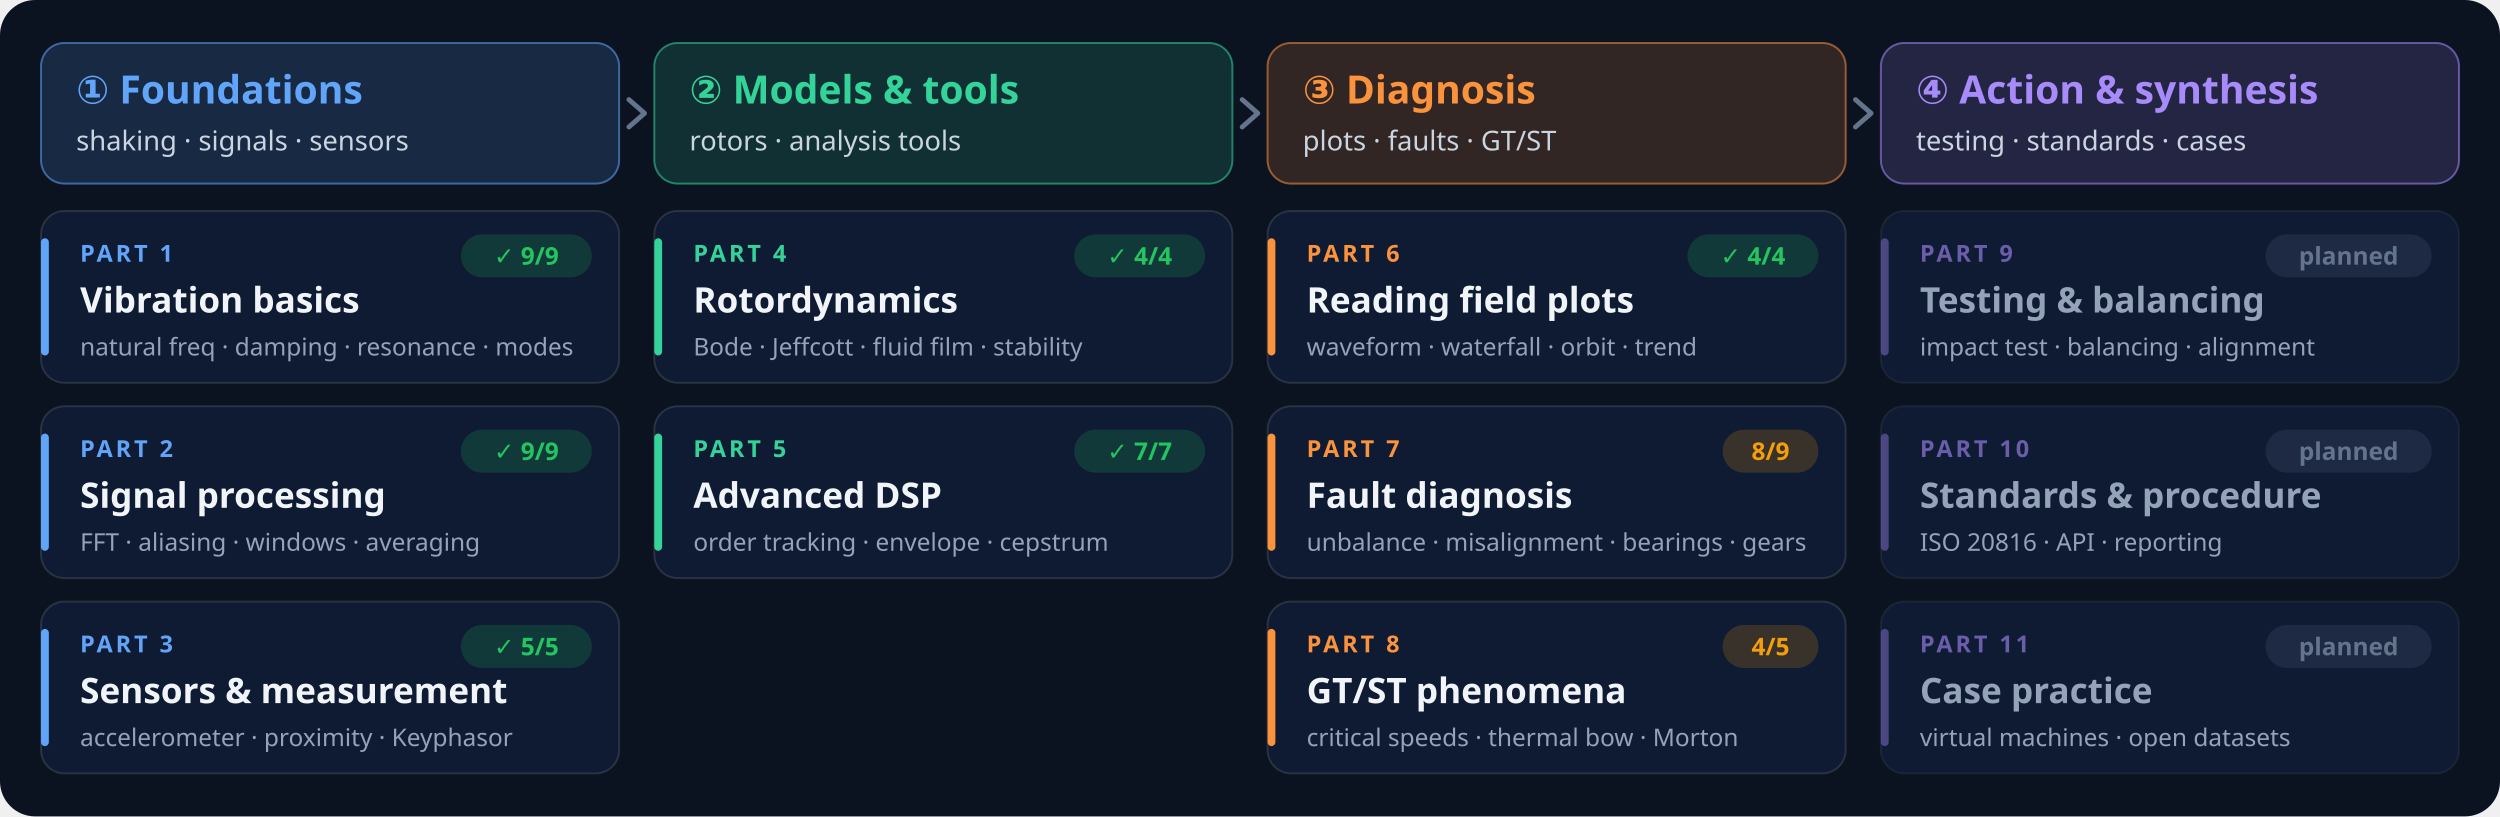
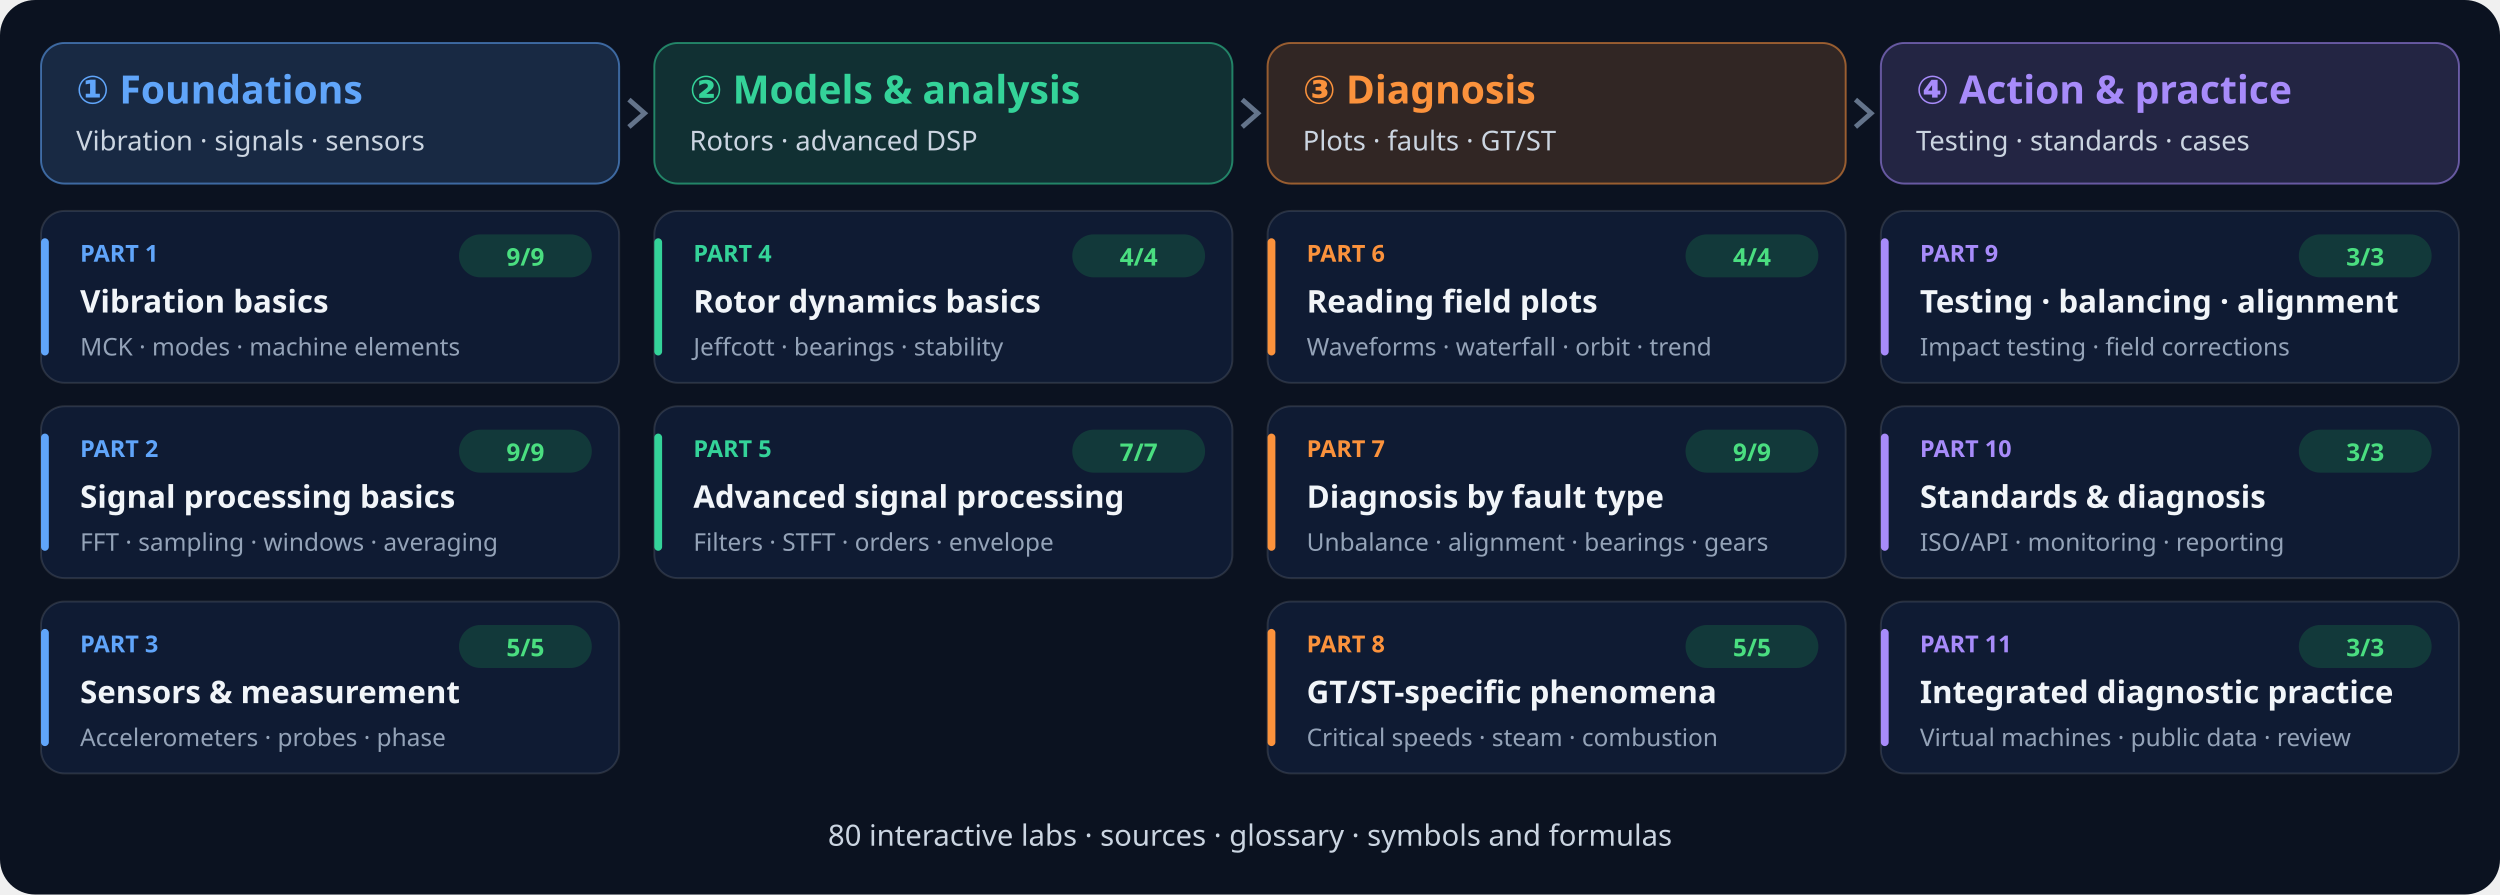
- <svg xmlns="http://www.w3.org/2000/svg" width="1280" height="418" viewBox="0 0 1280 418">
-   <rect width="1280" height="418" rx="18" fill="#0b1220" />
+ <svg xmlns="http://www.w3.org/2000/svg" width="1280" height="458" viewBox="0 0 1280 458" role="img" aria-labelledby="title">
+   <rect width="1280" height="458" rx="18" fill="#0b1220" />
  <rect x="21" y="22" width="296" height="72" rx="12" fill="#60a5fa" fill-opacity="0.16" stroke="#60a5fa" stroke-opacity="0.55" />
-   <text x="39" y="53" font-family="'Segoe UI','Apple SD Gothic Neo','Malgun Gothic','Noto Sans KR',system-ui,sans-serif" font-size="20" font-weight="800" fill="#60a5fa">① Foundations</text>
-   <text x="39" y="77" font-family="'Segoe UI','Apple SD Gothic Neo','Malgun Gothic','Noto Sans KR',system-ui,sans-serif" font-size="14" fill="#cbd5e1">shaking · signals · sensors</text>
-   <path d="M322 51 l8 7 l-8 7" fill="none" stroke="#64748b" stroke-width="2.5" stroke-linecap="round" stroke-linejoin="round" />
+   <text x="39" y="53" font-family="'Segoe UI','Malgun Gothic',system-ui,sans-serif" font-size="20" font-weight="800" text-anchor="start" fill="#60a5fa">① Foundations</text>
+   <text x="39" y="77" font-family="'Segoe UI','Malgun Gothic',system-ui,sans-serif" font-size="14" font-weight="400" text-anchor="start" fill="#cbd5e1">Vibration · signals · sensors</text>
+   <path d="M322 51 l8 7 l-8 7" fill="none" stroke="#64748b" stroke-width="2.5" />
  <rect x="21" y="108" width="296" height="88" rx="12" fill="#0f1b33" stroke="#ffffff" stroke-opacity="0.12" />
-   <rect x="21" y="122" width="4" height="60" rx="2" fill="#60a5fa" fill-opacity="1" />
-   <text x="41" y="134" font-family="'Segoe UI','Apple SD Gothic Neo','Malgun Gothic','Noto Sans KR',system-ui,sans-serif" font-size="12" font-weight="700" letter-spacing="1.5" fill="#60a5fa" fill-opacity="1">PART 1</text>
-   <rect x="236" y="120" width="67" height="22" rx="11" fill="#22c55e" fill-opacity="0.18" />
-   <text x="269.5" y="135.5" text-anchor="middle" font-family="'Segoe UI','Apple SD Gothic Neo','Malgun Gothic','Noto Sans KR',system-ui,sans-serif" font-size="12.5" font-weight="700" fill="#22c55e">✓ 9/9</text>
-   <text x="41" y="160" font-family="'Segoe UI','Apple SD Gothic Neo','Malgun Gothic','Noto Sans KR',system-ui,sans-serif" font-size="18" font-weight="700" fill="#f1f5f9">Vibration basics</text>
-   <text x="41" y="182" font-family="'Segoe UI','Apple SD Gothic Neo','Malgun Gothic','Noto Sans KR',system-ui,sans-serif" font-size="12.5" fill="#94a3b8">natural freq · damping · resonance · modes</text>
+   <rect x="21" y="122" width="4" height="60" rx="2" fill="#60a5fa" />
+   <text x="41" y="134" font-family="'Segoe UI','Malgun Gothic',system-ui,sans-serif" font-size="12" font-weight="700" text-anchor="start" fill="#60a5fa">PART 1</text>
+   <rect x="235" y="120" width="68" height="22" rx="11" fill="#22c55e" fill-opacity="0.18" />
+   <text x="269" y="136" font-family="'Segoe UI','Malgun Gothic',system-ui,sans-serif" font-size="12.5" font-weight="700" text-anchor="middle" fill="#4ade80">9/9</text>
+   <text x="41" y="160" font-family="'Segoe UI','Malgun Gothic',system-ui,sans-serif" font-size="16" font-weight="700" text-anchor="start" fill="#f1f5f9">Vibration basics</text>
+   <text x="41" y="182" font-family="'Segoe UI','Malgun Gothic',system-ui,sans-serif" font-size="12.5" font-weight="400" text-anchor="start" fill="#94a3b8">MCK · modes · machine elements</text>
  <rect x="21" y="208" width="296" height="88" rx="12" fill="#0f1b33" stroke="#ffffff" stroke-opacity="0.12" />
-   <rect x="21" y="222" width="4" height="60" rx="2" fill="#60a5fa" fill-opacity="1" />
-   <text x="41" y="234" font-family="'Segoe UI','Apple SD Gothic Neo','Malgun Gothic','Noto Sans KR',system-ui,sans-serif" font-size="12" font-weight="700" letter-spacing="1.5" fill="#60a5fa" fill-opacity="1">PART 2</text>
-   <rect x="236" y="220" width="67" height="22" rx="11" fill="#22c55e" fill-opacity="0.18" />
-   <text x="269.5" y="235.5" text-anchor="middle" font-family="'Segoe UI','Apple SD Gothic Neo','Malgun Gothic','Noto Sans KR',system-ui,sans-serif" font-size="12.5" font-weight="700" fill="#22c55e">✓ 9/9</text>
-   <text x="41" y="260" font-family="'Segoe UI','Apple SD Gothic Neo','Malgun Gothic','Noto Sans KR',system-ui,sans-serif" font-size="18" font-weight="700" fill="#f1f5f9">Signal processing</text>
-   <text x="41" y="282" font-family="'Segoe UI','Apple SD Gothic Neo','Malgun Gothic','Noto Sans KR',system-ui,sans-serif" font-size="12.5" fill="#94a3b8">FFT · aliasing · windows · averaging</text>
+   <rect x="21" y="222" width="4" height="60" rx="2" fill="#60a5fa" />
+   <text x="41" y="234" font-family="'Segoe UI','Malgun Gothic',system-ui,sans-serif" font-size="12" font-weight="700" text-anchor="start" fill="#60a5fa">PART 2</text>
+   <rect x="235" y="220" width="68" height="22" rx="11" fill="#22c55e" fill-opacity="0.18" />
+   <text x="269" y="236" font-family="'Segoe UI','Malgun Gothic',system-ui,sans-serif" font-size="12.5" font-weight="700" text-anchor="middle" fill="#4ade80">9/9</text>
+   <text x="41" y="260" font-family="'Segoe UI','Malgun Gothic',system-ui,sans-serif" font-size="16" font-weight="700" text-anchor="start" fill="#f1f5f9">Signal processing basics</text>
+   <text x="41" y="282" font-family="'Segoe UI','Malgun Gothic',system-ui,sans-serif" font-size="12.5" font-weight="400" text-anchor="start" fill="#94a3b8">FFT · sampling · windows · averaging</text>
  <rect x="21" y="308" width="296" height="88" rx="12" fill="#0f1b33" stroke="#ffffff" stroke-opacity="0.12" />
-   <rect x="21" y="322" width="4" height="60" rx="2" fill="#60a5fa" fill-opacity="1" />
-   <text x="41" y="334" font-family="'Segoe UI','Apple SD Gothic Neo','Malgun Gothic','Noto Sans KR',system-ui,sans-serif" font-size="12" font-weight="700" letter-spacing="1.5" fill="#60a5fa" fill-opacity="1">PART 3</text>
-   <rect x="236" y="320" width="67" height="22" rx="11" fill="#22c55e" fill-opacity="0.18" />
-   <text x="269.5" y="335.5" text-anchor="middle" font-family="'Segoe UI','Apple SD Gothic Neo','Malgun Gothic','Noto Sans KR',system-ui,sans-serif" font-size="12.5" font-weight="700" fill="#22c55e">✓ 5/5</text>
-   <text x="41" y="360" font-family="'Segoe UI','Apple SD Gothic Neo','Malgun Gothic','Noto Sans KR',system-ui,sans-serif" font-size="18" font-weight="700" fill="#f1f5f9">Sensors &amp; measurement</text>
-   <text x="41" y="382" font-family="'Segoe UI','Apple SD Gothic Neo','Malgun Gothic','Noto Sans KR',system-ui,sans-serif" font-size="12.5" fill="#94a3b8">accelerometer · proximity · Keyphasor</text>
+   <rect x="21" y="322" width="4" height="60" rx="2" fill="#60a5fa" />
+   <text x="41" y="334" font-family="'Segoe UI','Malgun Gothic',system-ui,sans-serif" font-size="12" font-weight="700" text-anchor="start" fill="#60a5fa">PART 3</text>
+   <rect x="235" y="320" width="68" height="22" rx="11" fill="#22c55e" fill-opacity="0.18" />
+   <text x="269" y="336" font-family="'Segoe UI','Malgun Gothic',system-ui,sans-serif" font-size="12.5" font-weight="700" text-anchor="middle" fill="#4ade80">5/5</text>
+   <text x="41" y="360" font-family="'Segoe UI','Malgun Gothic',system-ui,sans-serif" font-size="16" font-weight="700" text-anchor="start" fill="#f1f5f9">Sensors &amp; measurement</text>
+   <text x="41" y="382" font-family="'Segoe UI','Malgun Gothic',system-ui,sans-serif" font-size="12.5" font-weight="400" text-anchor="start" fill="#94a3b8">Accelerometers · probes · phase</text>
  <rect x="335" y="22" width="296" height="72" rx="12" fill="#34d399" fill-opacity="0.16" stroke="#34d399" stroke-opacity="0.55" />
-   <text x="353" y="53" font-family="'Segoe UI','Apple SD Gothic Neo','Malgun Gothic','Noto Sans KR',system-ui,sans-serif" font-size="20" font-weight="800" fill="#34d399">② Models &amp; tools</text>
-   <text x="353" y="77" font-family="'Segoe UI','Apple SD Gothic Neo','Malgun Gothic','Noto Sans KR',system-ui,sans-serif" font-size="14" fill="#cbd5e1">rotors · analysis tools</text>
-   <path d="M636 51 l8 7 l-8 7" fill="none" stroke="#64748b" stroke-width="2.5" stroke-linecap="round" stroke-linejoin="round" />
+   <text x="353" y="53" font-family="'Segoe UI','Malgun Gothic',system-ui,sans-serif" font-size="20" font-weight="800" text-anchor="start" fill="#34d399">② Models &amp; analysis</text>
+   <text x="353" y="77" font-family="'Segoe UI','Malgun Gothic',system-ui,sans-serif" font-size="14" font-weight="400" text-anchor="start" fill="#cbd5e1">Rotors · advanced DSP</text>
+   <path d="M636 51 l8 7 l-8 7" fill="none" stroke="#64748b" stroke-width="2.5" />
  <rect x="335" y="108" width="296" height="88" rx="12" fill="#0f1b33" stroke="#ffffff" stroke-opacity="0.12" />
-   <rect x="335" y="122" width="4" height="60" rx="2" fill="#34d399" fill-opacity="1" />
-   <text x="355" y="134" font-family="'Segoe UI','Apple SD Gothic Neo','Malgun Gothic','Noto Sans KR',system-ui,sans-serif" font-size="12" font-weight="700" letter-spacing="1.5" fill="#34d399" fill-opacity="1">PART 4</text>
-   <rect x="550" y="120" width="67" height="22" rx="11" fill="#22c55e" fill-opacity="0.18" />
-   <text x="583.5" y="135.5" text-anchor="middle" font-family="'Segoe UI','Apple SD Gothic Neo','Malgun Gothic','Noto Sans KR',system-ui,sans-serif" font-size="12.5" font-weight="700" fill="#22c55e">✓ 4/4</text>
-   <text x="355" y="160" font-family="'Segoe UI','Apple SD Gothic Neo','Malgun Gothic','Noto Sans KR',system-ui,sans-serif" font-size="18" font-weight="700" fill="#f1f5f9">Rotordynamics</text>
-   <text x="355" y="182" font-family="'Segoe UI','Apple SD Gothic Neo','Malgun Gothic','Noto Sans KR',system-ui,sans-serif" font-size="12.5" fill="#94a3b8">Bode · Jeffcott · fluid film · stability</text>
+   <rect x="335" y="122" width="4" height="60" rx="2" fill="#34d399" />
+   <text x="355" y="134" font-family="'Segoe UI','Malgun Gothic',system-ui,sans-serif" font-size="12" font-weight="700" text-anchor="start" fill="#34d399">PART 4</text>
+   <rect x="549" y="120" width="68" height="22" rx="11" fill="#22c55e" fill-opacity="0.18" />
+   <text x="583" y="136" font-family="'Segoe UI','Malgun Gothic',system-ui,sans-serif" font-size="12.5" font-weight="700" text-anchor="middle" fill="#4ade80">4/4</text>
+   <text x="355" y="160" font-family="'Segoe UI','Malgun Gothic',system-ui,sans-serif" font-size="16" font-weight="700" text-anchor="start" fill="#f1f5f9">Rotor dynamics basics</text>
+   <text x="355" y="182" font-family="'Segoe UI','Malgun Gothic',system-ui,sans-serif" font-size="12.5" font-weight="400" text-anchor="start" fill="#94a3b8">Jeffcott · bearings · stability</text>
  <rect x="335" y="208" width="296" height="88" rx="12" fill="#0f1b33" stroke="#ffffff" stroke-opacity="0.12" />
-   <rect x="335" y="222" width="4" height="60" rx="2" fill="#34d399" fill-opacity="1" />
-   <text x="355" y="234" font-family="'Segoe UI','Apple SD Gothic Neo','Malgun Gothic','Noto Sans KR',system-ui,sans-serif" font-size="12" font-weight="700" letter-spacing="1.5" fill="#34d399" fill-opacity="1">PART 5</text>
-   <rect x="550" y="220" width="67" height="22" rx="11" fill="#22c55e" fill-opacity="0.18" />
-   <text x="583.5" y="235.5" text-anchor="middle" font-family="'Segoe UI','Apple SD Gothic Neo','Malgun Gothic','Noto Sans KR',system-ui,sans-serif" font-size="12.5" font-weight="700" fill="#22c55e">✓ 7/7</text>
-   <text x="355" y="260" font-family="'Segoe UI','Apple SD Gothic Neo','Malgun Gothic','Noto Sans KR',system-ui,sans-serif" font-size="18" font-weight="700" fill="#f1f5f9">Advanced DSP</text>
-   <text x="355" y="282" font-family="'Segoe UI','Apple SD Gothic Neo','Malgun Gothic','Noto Sans KR',system-ui,sans-serif" font-size="12.5" fill="#94a3b8">order tracking · envelope · cepstrum</text>
+   <rect x="335" y="222" width="4" height="60" rx="2" fill="#34d399" />
+   <text x="355" y="234" font-family="'Segoe UI','Malgun Gothic',system-ui,sans-serif" font-size="12" font-weight="700" text-anchor="start" fill="#34d399">PART 5</text>
+   <rect x="549" y="220" width="68" height="22" rx="11" fill="#22c55e" fill-opacity="0.18" />
+   <text x="583" y="236" font-family="'Segoe UI','Malgun Gothic',system-ui,sans-serif" font-size="12.5" font-weight="700" text-anchor="middle" fill="#4ade80">7/7</text>
+   <text x="355" y="260" font-family="'Segoe UI','Malgun Gothic',system-ui,sans-serif" font-size="16" font-weight="700" text-anchor="start" fill="#f1f5f9">Advanced signal processing</text>
+   <text x="355" y="282" font-family="'Segoe UI','Malgun Gothic',system-ui,sans-serif" font-size="12.5" font-weight="400" text-anchor="start" fill="#94a3b8">Filters · STFT · orders · envelope</text>
  <rect x="649" y="22" width="296" height="72" rx="12" fill="#fb923c" fill-opacity="0.16" stroke="#fb923c" stroke-opacity="0.55" />
-   <text x="667" y="53" font-family="'Segoe UI','Apple SD Gothic Neo','Malgun Gothic','Noto Sans KR',system-ui,sans-serif" font-size="20" font-weight="800" fill="#fb923c">③ Diagnosis</text>
-   <text x="667" y="77" font-family="'Segoe UI','Apple SD Gothic Neo','Malgun Gothic','Noto Sans KR',system-ui,sans-serif" font-size="14" fill="#cbd5e1">plots · faults · GT/ST</text>
-   <path d="M950 51 l8 7 l-8 7" fill="none" stroke="#64748b" stroke-width="2.5" stroke-linecap="round" stroke-linejoin="round" />
+   <text x="667" y="53" font-family="'Segoe UI','Malgun Gothic',system-ui,sans-serif" font-size="20" font-weight="800" text-anchor="start" fill="#fb923c">③ Diagnosis</text>
+   <text x="667" y="77" font-family="'Segoe UI','Malgun Gothic',system-ui,sans-serif" font-size="14" font-weight="400" text-anchor="start" fill="#cbd5e1">Plots · faults · GT/ST</text>
+   <path d="M950 51 l8 7 l-8 7" fill="none" stroke="#64748b" stroke-width="2.5" />
  <rect x="649" y="108" width="296" height="88" rx="12" fill="#0f1b33" stroke="#ffffff" stroke-opacity="0.12" />
-   <rect x="649" y="122" width="4" height="60" rx="2" fill="#fb923c" fill-opacity="1" />
-   <text x="669" y="134" font-family="'Segoe UI','Apple SD Gothic Neo','Malgun Gothic','Noto Sans KR',system-ui,sans-serif" font-size="12" font-weight="700" letter-spacing="1.5" fill="#fb923c" fill-opacity="1">PART 6</text>
-   <rect x="864" y="120" width="67" height="22" rx="11" fill="#22c55e" fill-opacity="0.18" />
-   <text x="897.5" y="135.5" text-anchor="middle" font-family="'Segoe UI','Apple SD Gothic Neo','Malgun Gothic','Noto Sans KR',system-ui,sans-serif" font-size="12.5" font-weight="700" fill="#22c55e">✓ 4/4</text>
-   <text x="669" y="160" font-family="'Segoe UI','Apple SD Gothic Neo','Malgun Gothic','Noto Sans KR',system-ui,sans-serif" font-size="18" font-weight="700" fill="#f1f5f9">Reading field plots</text>
-   <text x="669" y="182" font-family="'Segoe UI','Apple SD Gothic Neo','Malgun Gothic','Noto Sans KR',system-ui,sans-serif" font-size="12.5" fill="#94a3b8">waveform · waterfall · orbit · trend</text>
+   <rect x="649" y="122" width="4" height="60" rx="2" fill="#fb923c" />
+   <text x="669" y="134" font-family="'Segoe UI','Malgun Gothic',system-ui,sans-serif" font-size="12" font-weight="700" text-anchor="start" fill="#fb923c">PART 6</text>
+   <rect x="863" y="120" width="68" height="22" rx="11" fill="#22c55e" fill-opacity="0.18" />
+   <text x="897" y="136" font-family="'Segoe UI','Malgun Gothic',system-ui,sans-serif" font-size="12.5" font-weight="700" text-anchor="middle" fill="#4ade80">4/4</text>
+   <text x="669" y="160" font-family="'Segoe UI','Malgun Gothic',system-ui,sans-serif" font-size="16" font-weight="700" text-anchor="start" fill="#f1f5f9">Reading field plots</text>
+   <text x="669" y="182" font-family="'Segoe UI','Malgun Gothic',system-ui,sans-serif" font-size="12.5" font-weight="400" text-anchor="start" fill="#94a3b8">Waveforms · waterfall · orbit · trend</text>
  <rect x="649" y="208" width="296" height="88" rx="12" fill="#0f1b33" stroke="#ffffff" stroke-opacity="0.12" />
-   <rect x="649" y="222" width="4" height="60" rx="2" fill="#fb923c" fill-opacity="1" />
-   <text x="669" y="234" font-family="'Segoe UI','Apple SD Gothic Neo','Malgun Gothic','Noto Sans KR',system-ui,sans-serif" font-size="12" font-weight="700" letter-spacing="1.5" fill="#fb923c" fill-opacity="1">PART 7</text>
-   <rect x="882" y="220" width="49" height="22" rx="11" fill="#f59e0b" fill-opacity="0.18" />
-   <text x="906.5" y="235.5" text-anchor="middle" font-family="'Segoe UI','Apple SD Gothic Neo','Malgun Gothic','Noto Sans KR',system-ui,sans-serif" font-size="12.5" font-weight="700" fill="#f59e0b">8/9</text>
-   <text x="669" y="260" font-family="'Segoe UI','Apple SD Gothic Neo','Malgun Gothic','Noto Sans KR',system-ui,sans-serif" font-size="18" font-weight="700" fill="#f1f5f9">Fault diagnosis</text>
-   <text x="669" y="282" font-family="'Segoe UI','Apple SD Gothic Neo','Malgun Gothic','Noto Sans KR',system-ui,sans-serif" font-size="12.5" fill="#94a3b8">unbalance · misalignment · bearings · gears</text>
+   <rect x="649" y="222" width="4" height="60" rx="2" fill="#fb923c" />
+   <text x="669" y="234" font-family="'Segoe UI','Malgun Gothic',system-ui,sans-serif" font-size="12" font-weight="700" text-anchor="start" fill="#fb923c">PART 7</text>
+   <rect x="863" y="220" width="68" height="22" rx="11" fill="#22c55e" fill-opacity="0.18" />
+   <text x="897" y="236" font-family="'Segoe UI','Malgun Gothic',system-ui,sans-serif" font-size="12.5" font-weight="700" text-anchor="middle" fill="#4ade80">9/9</text>
+   <text x="669" y="260" font-family="'Segoe UI','Malgun Gothic',system-ui,sans-serif" font-size="16" font-weight="700" text-anchor="start" fill="#f1f5f9">Diagnosis by fault type</text>
+   <text x="669" y="282" font-family="'Segoe UI','Malgun Gothic',system-ui,sans-serif" font-size="12.5" font-weight="400" text-anchor="start" fill="#94a3b8">Unbalance · alignment · bearings · gears</text>
  <rect x="649" y="308" width="296" height="88" rx="12" fill="#0f1b33" stroke="#ffffff" stroke-opacity="0.12" />
-   <rect x="649" y="322" width="4" height="60" rx="2" fill="#fb923c" fill-opacity="1" />
-   <text x="669" y="334" font-family="'Segoe UI','Apple SD Gothic Neo','Malgun Gothic','Noto Sans KR',system-ui,sans-serif" font-size="12" font-weight="700" letter-spacing="1.5" fill="#fb923c" fill-opacity="1">PART 8</text>
-   <rect x="882" y="320" width="49" height="22" rx="11" fill="#f59e0b" fill-opacity="0.18" />
-   <text x="906.5" y="335.5" text-anchor="middle" font-family="'Segoe UI','Apple SD Gothic Neo','Malgun Gothic','Noto Sans KR',system-ui,sans-serif" font-size="12.5" font-weight="700" fill="#f59e0b">4/5</text>
-   <text x="669" y="360" font-family="'Segoe UI','Apple SD Gothic Neo','Malgun Gothic','Noto Sans KR',system-ui,sans-serif" font-size="18" font-weight="700" fill="#f1f5f9">GT/ST phenomena</text>
-   <text x="669" y="382" font-family="'Segoe UI','Apple SD Gothic Neo','Malgun Gothic','Noto Sans KR',system-ui,sans-serif" font-size="12.5" fill="#94a3b8">critical speeds · thermal bow · Morton</text>
+   <rect x="649" y="322" width="4" height="60" rx="2" fill="#fb923c" />
+   <text x="669" y="334" font-family="'Segoe UI','Malgun Gothic',system-ui,sans-serif" font-size="12" font-weight="700" text-anchor="start" fill="#fb923c">PART 8</text>
+   <rect x="863" y="320" width="68" height="22" rx="11" fill="#22c55e" fill-opacity="0.18" />
+   <text x="897" y="336" font-family="'Segoe UI','Malgun Gothic',system-ui,sans-serif" font-size="12.5" font-weight="700" text-anchor="middle" fill="#4ade80">5/5</text>
+   <text x="669" y="360" font-family="'Segoe UI','Malgun Gothic',system-ui,sans-serif" font-size="16" font-weight="700" text-anchor="start" fill="#f1f5f9">GT/ST-specific phenomena</text>
+   <text x="669" y="382" font-family="'Segoe UI','Malgun Gothic',system-ui,sans-serif" font-size="12.5" font-weight="400" text-anchor="start" fill="#94a3b8">Critical speeds · steam · combustion</text>
  <rect x="963" y="22" width="296" height="72" rx="12" fill="#a78bfa" fill-opacity="0.16" stroke="#a78bfa" stroke-opacity="0.55" />
-   <text x="981" y="53" font-family="'Segoe UI','Apple SD Gothic Neo','Malgun Gothic','Noto Sans KR',system-ui,sans-serif" font-size="20" font-weight="800" fill="#a78bfa">④ Action &amp; synthesis</text>
-   <text x="981" y="77" font-family="'Segoe UI','Apple SD Gothic Neo','Malgun Gothic','Noto Sans KR',system-ui,sans-serif" font-size="14" fill="#cbd5e1">testing · standards · cases</text>
-   <rect x="963" y="108" width="296" height="88" rx="12" fill="#0f1b33" stroke="#ffffff" stroke-opacity="0.06" />
-   <rect x="963" y="122" width="4" height="60" rx="2" fill="#a78bfa" fill-opacity="0.4" />
-   <text x="983" y="134" font-family="'Segoe UI','Apple SD Gothic Neo','Malgun Gothic','Noto Sans KR',system-ui,sans-serif" font-size="12" font-weight="700" letter-spacing="1.5" fill="#a78bfa" fill-opacity="0.6">PART 9</text>
-   <rect x="1160" y="120" width="85" height="22" rx="11" fill="#64748b" fill-opacity="0.18" />
-   <text x="1202.5" y="135.5" text-anchor="middle" font-family="'Segoe UI','Apple SD Gothic Neo','Malgun Gothic','Noto Sans KR',system-ui,sans-serif" font-size="12.5" font-weight="700" fill="#64748b">planned</text>
-   <text x="983" y="160" font-family="'Segoe UI','Apple SD Gothic Neo','Malgun Gothic','Noto Sans KR',system-ui,sans-serif" font-size="18" font-weight="700" fill="#94a3b8">Testing &amp; balancing</text>
-   <text x="983" y="182" font-family="'Segoe UI','Apple SD Gothic Neo','Malgun Gothic','Noto Sans KR',system-ui,sans-serif" font-size="12.5" fill="#94a3b8">impact test · balancing · alignment</text>
-   <rect x="963" y="208" width="296" height="88" rx="12" fill="#0f1b33" stroke="#ffffff" stroke-opacity="0.06" />
-   <rect x="963" y="222" width="4" height="60" rx="2" fill="#a78bfa" fill-opacity="0.4" />
-   <text x="983" y="234" font-family="'Segoe UI','Apple SD Gothic Neo','Malgun Gothic','Noto Sans KR',system-ui,sans-serif" font-size="12" font-weight="700" letter-spacing="1.5" fill="#a78bfa" fill-opacity="0.6">PART 10</text>
-   <rect x="1160" y="220" width="85" height="22" rx="11" fill="#64748b" fill-opacity="0.18" />
-   <text x="1202.5" y="235.5" text-anchor="middle" font-family="'Segoe UI','Apple SD Gothic Neo','Malgun Gothic','Noto Sans KR',system-ui,sans-serif" font-size="12.5" font-weight="700" fill="#64748b">planned</text>
-   <text x="983" y="260" font-family="'Segoe UI','Apple SD Gothic Neo','Malgun Gothic','Noto Sans KR',system-ui,sans-serif" font-size="18" font-weight="700" fill="#94a3b8">Standards &amp; procedure</text>
-   <text x="983" y="282" font-family="'Segoe UI','Apple SD Gothic Neo','Malgun Gothic','Noto Sans KR',system-ui,sans-serif" font-size="12.5" fill="#94a3b8">ISO 20816 · API · reporting</text>
-   <rect x="963" y="308" width="296" height="88" rx="12" fill="#0f1b33" stroke="#ffffff" stroke-opacity="0.06" />
-   <rect x="963" y="322" width="4" height="60" rx="2" fill="#a78bfa" fill-opacity="0.4" />
-   <text x="983" y="334" font-family="'Segoe UI','Apple SD Gothic Neo','Malgun Gothic','Noto Sans KR',system-ui,sans-serif" font-size="12" font-weight="700" letter-spacing="1.5" fill="#a78bfa" fill-opacity="0.6">PART 11</text>
-   <rect x="1160" y="320" width="85" height="22" rx="11" fill="#64748b" fill-opacity="0.18" />
-   <text x="1202.5" y="335.5" text-anchor="middle" font-family="'Segoe UI','Apple SD Gothic Neo','Malgun Gothic','Noto Sans KR',system-ui,sans-serif" font-size="12.5" font-weight="700" fill="#64748b">planned</text>
-   <text x="983" y="360" font-family="'Segoe UI','Apple SD Gothic Neo','Malgun Gothic','Noto Sans KR',system-ui,sans-serif" font-size="18" font-weight="700" fill="#94a3b8">Case practice</text>
-   <text x="983" y="382" font-family="'Segoe UI','Apple SD Gothic Neo','Malgun Gothic','Noto Sans KR',system-ui,sans-serif" font-size="12.5" fill="#94a3b8">virtual machines · open datasets</text>
+   <text x="981" y="53" font-family="'Segoe UI','Malgun Gothic',system-ui,sans-serif" font-size="20" font-weight="800" text-anchor="start" fill="#a78bfa">④ Action &amp; practice</text>
+   <text x="981" y="77" font-family="'Segoe UI','Malgun Gothic',system-ui,sans-serif" font-size="14" font-weight="400" text-anchor="start" fill="#cbd5e1">Testing · standards · cases</text>
+   <rect x="963" y="108" width="296" height="88" rx="12" fill="#0f1b33" stroke="#ffffff" stroke-opacity="0.12" />
+   <rect x="963" y="122" width="4" height="60" rx="2" fill="#a78bfa" />
+   <text x="983" y="134" font-family="'Segoe UI','Malgun Gothic',system-ui,sans-serif" font-size="12" font-weight="700" text-anchor="start" fill="#a78bfa">PART 9</text>
+   <rect x="1177" y="120" width="68" height="22" rx="11" fill="#22c55e" fill-opacity="0.18" />
+   <text x="1211" y="136" font-family="'Segoe UI','Malgun Gothic',system-ui,sans-serif" font-size="12.5" font-weight="700" text-anchor="middle" fill="#4ade80">3/3</text>
+   <text x="983" y="160" font-family="'Segoe UI','Malgun Gothic',system-ui,sans-serif" font-size="16" font-weight="700" text-anchor="start" fill="#f1f5f9">Testing · balancing · alignment</text>
+   <text x="983" y="182" font-family="'Segoe UI','Malgun Gothic',system-ui,sans-serif" font-size="12.5" font-weight="400" text-anchor="start" fill="#94a3b8">Impact testing · field corrections</text>
+   <rect x="963" y="208" width="296" height="88" rx="12" fill="#0f1b33" stroke="#ffffff" stroke-opacity="0.12" />
+   <rect x="963" y="222" width="4" height="60" rx="2" fill="#a78bfa" />
+   <text x="983" y="234" font-family="'Segoe UI','Malgun Gothic',system-ui,sans-serif" font-size="12" font-weight="700" text-anchor="start" fill="#a78bfa">PART 10</text>
+   <rect x="1177" y="220" width="68" height="22" rx="11" fill="#22c55e" fill-opacity="0.18" />
+   <text x="1211" y="236" font-family="'Segoe UI','Malgun Gothic',system-ui,sans-serif" font-size="12.5" font-weight="700" text-anchor="middle" fill="#4ade80">3/3</text>
+   <text x="983" y="260" font-family="'Segoe UI','Malgun Gothic',system-ui,sans-serif" font-size="16" font-weight="700" text-anchor="start" fill="#f1f5f9">Standards &amp; diagnosis</text>
+   <text x="983" y="282" font-family="'Segoe UI','Malgun Gothic',system-ui,sans-serif" font-size="12.5" font-weight="400" text-anchor="start" fill="#94a3b8">ISO/API · monitoring · reporting</text>
+   <rect x="963" y="308" width="296" height="88" rx="12" fill="#0f1b33" stroke="#ffffff" stroke-opacity="0.12" />
+   <rect x="963" y="322" width="4" height="60" rx="2" fill="#a78bfa" />
+   <text x="983" y="334" font-family="'Segoe UI','Malgun Gothic',system-ui,sans-serif" font-size="12" font-weight="700" text-anchor="start" fill="#a78bfa">PART 11</text>
+   <rect x="1177" y="320" width="68" height="22" rx="11" fill="#22c55e" fill-opacity="0.18" />
+   <text x="1211" y="336" font-family="'Segoe UI','Malgun Gothic',system-ui,sans-serif" font-size="12.5" font-weight="700" text-anchor="middle" fill="#4ade80">3/3</text>
+   <text x="983" y="360" font-family="'Segoe UI','Malgun Gothic',system-ui,sans-serif" font-size="16" font-weight="700" text-anchor="start" fill="#f1f5f9">Integrated diagnostic practice</text>
+   <text x="983" y="382" font-family="'Segoe UI','Malgun Gothic',system-ui,sans-serif" font-size="12.5" font-weight="400" text-anchor="start" fill="#94a3b8">Virtual machines · public data · review</text>
+   <text x="640" y="433" font-family="'Segoe UI','Malgun Gothic',system-ui,sans-serif" font-size="15" font-weight="400" text-anchor="middle" fill="#cbd5e1">80 interactive labs · sources · glossary · symbols and formulas</text>
</svg>
